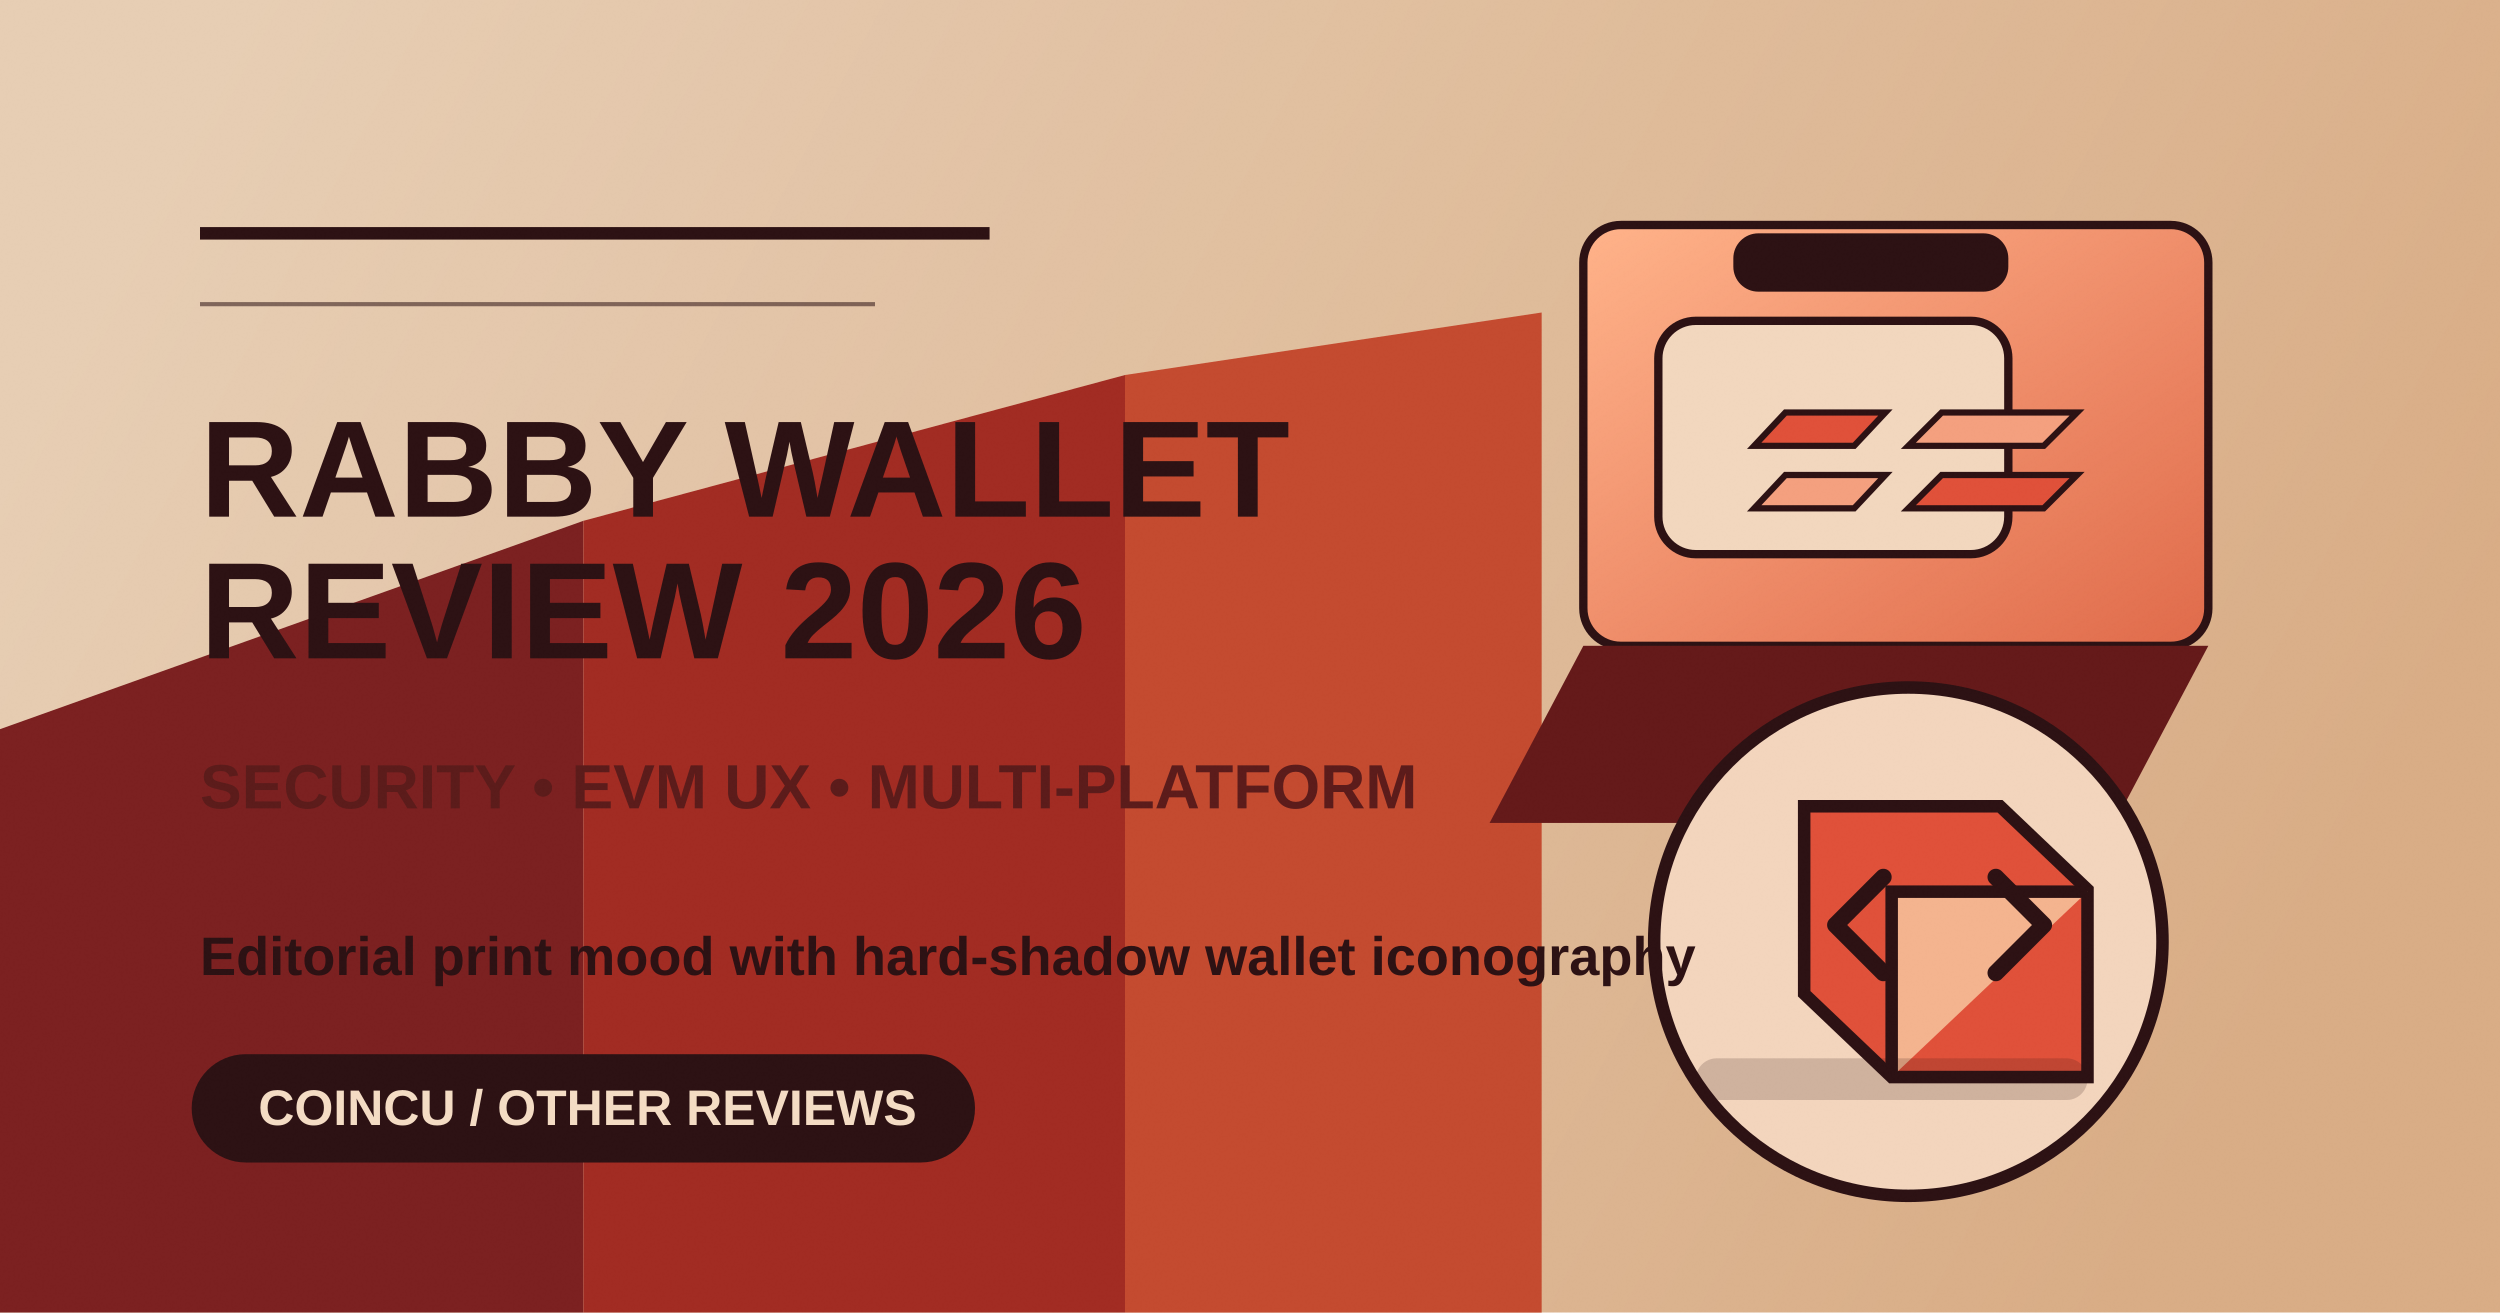
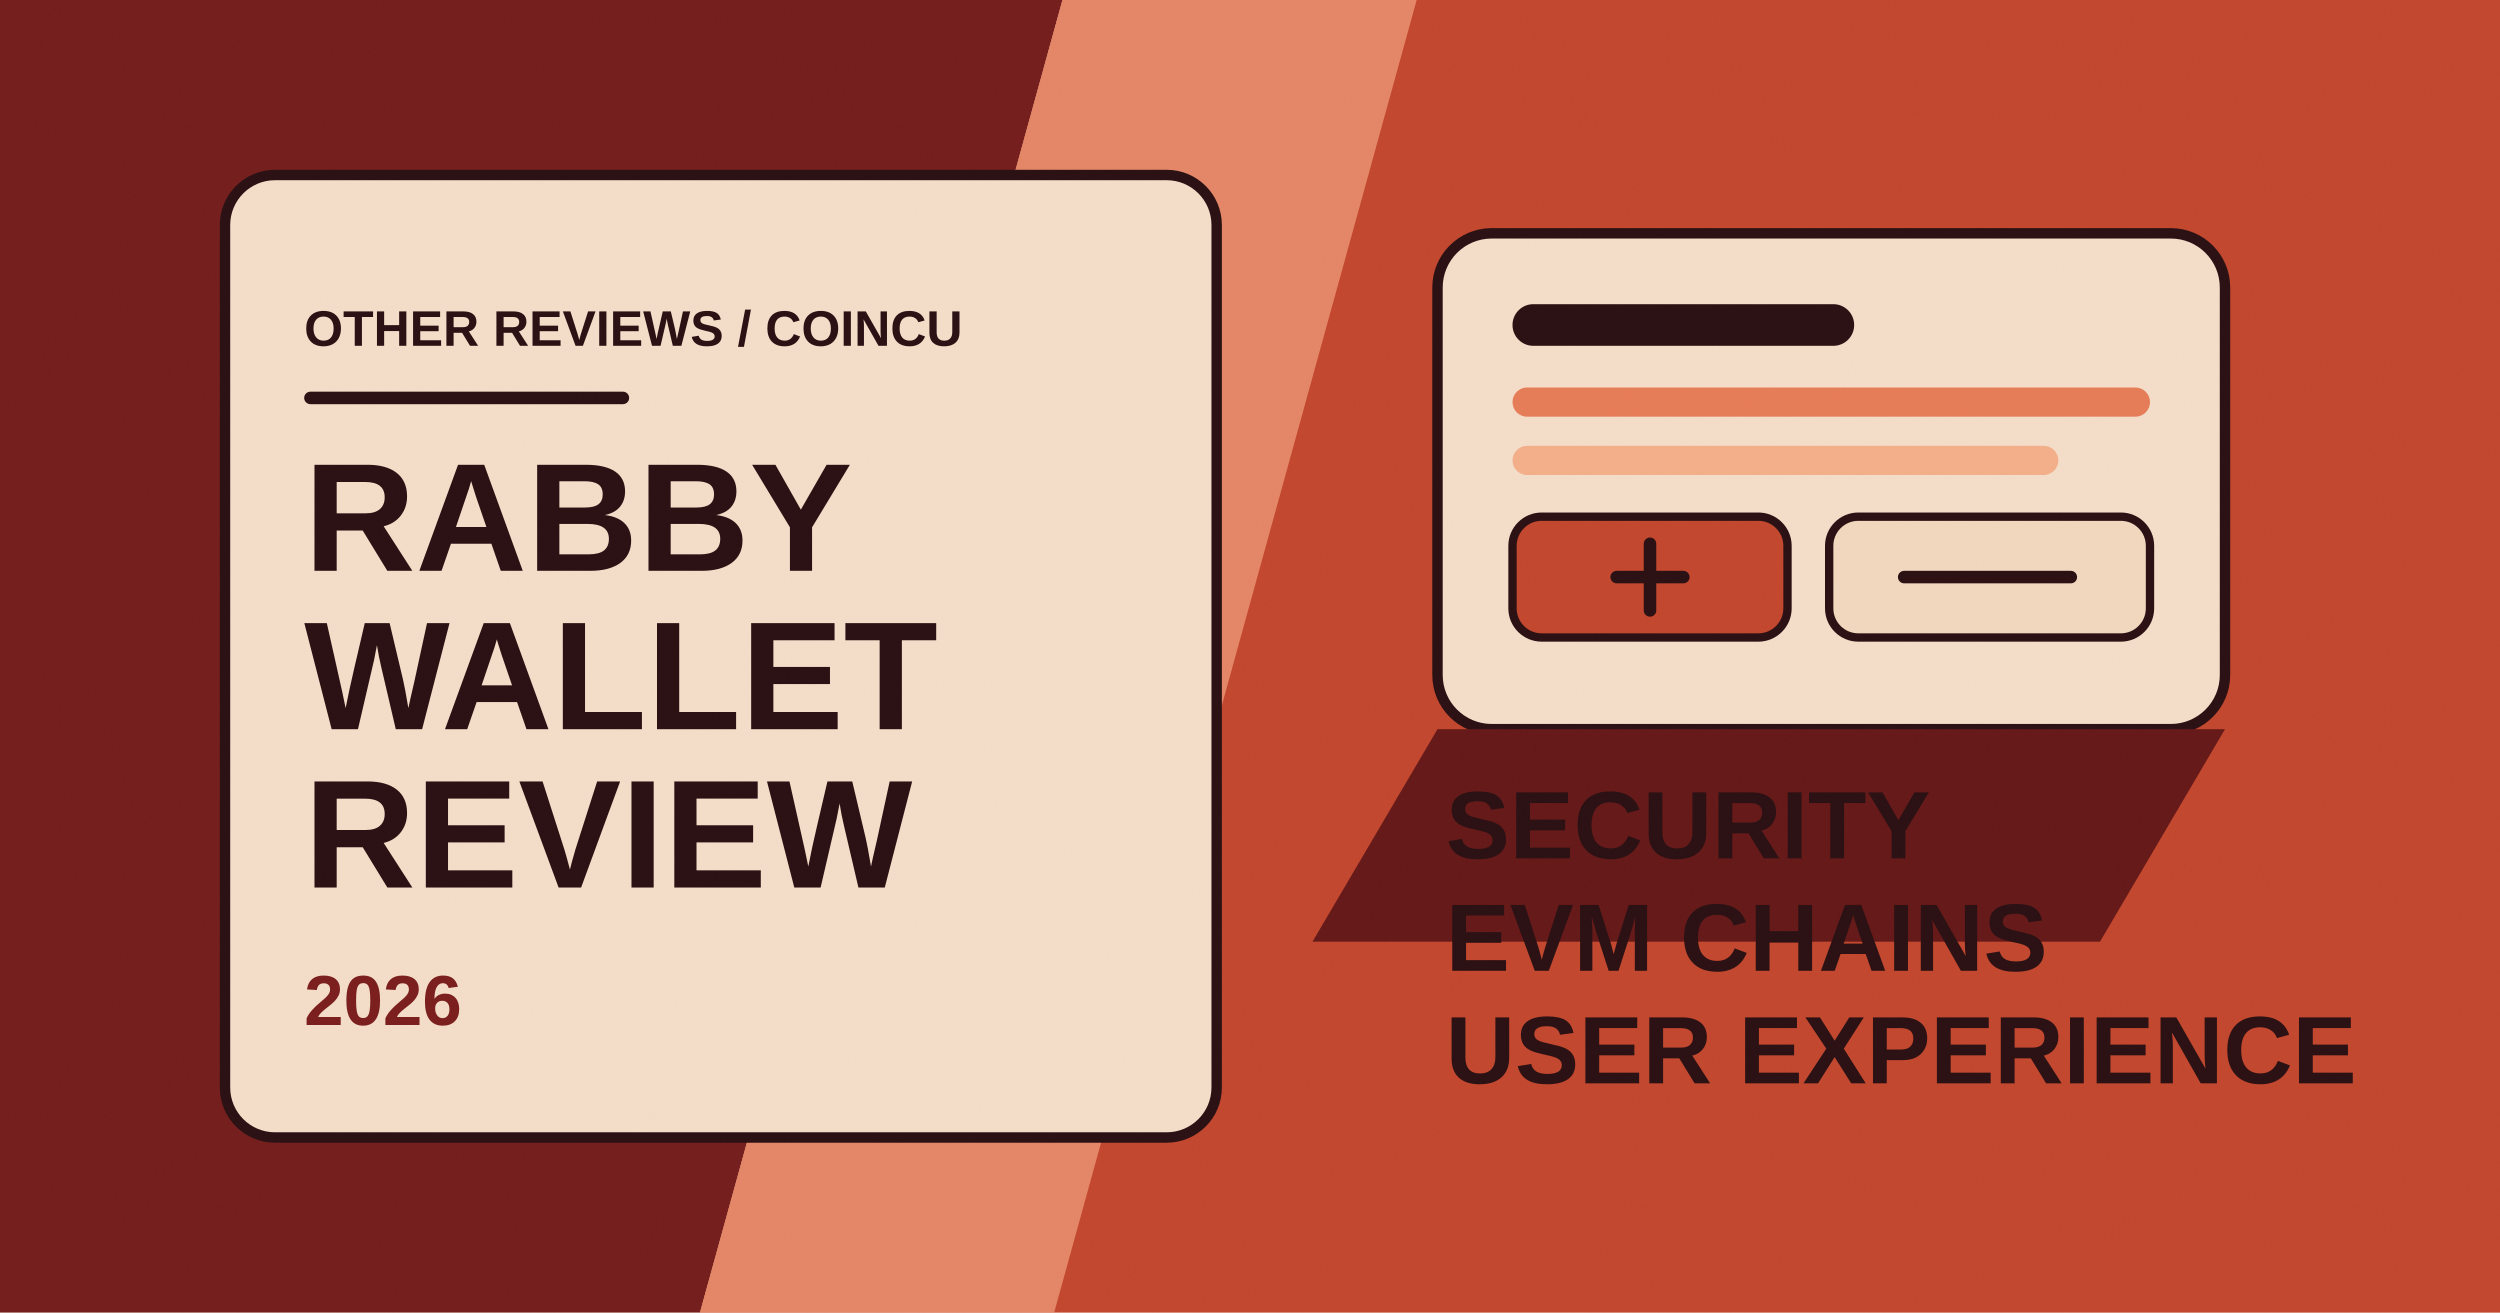
<svg xmlns="http://www.w3.org/2000/svg" width="1200" height="630" viewBox="0 0 1200 630" fill="none">
  <defs>
-     <linearGradient id="bg1" x1="80" y1="70" x2="1040" y2="580" gradientUnits="userSpaceOnUse">
-       <stop stop-color="#F0D7BC" />
-       <stop offset="1" stop-color="#E2B58C" />
+     <linearGradient id="paper" x1="84" y1="62" x2="1120" y2="612" gradientUnits="userSpaceOnUse">
+       <stop stop-color="#F0D7BE" />
+       <stop offset="1" stop-color="#E6B38D" />
    </linearGradient>
-     <linearGradient id="panel1" x1="0" y1="0" x2="1" y2="1">
-       <stop stop-color="#FFB38A" />
-       <stop offset="1" stop-color="#E06A4A" />
-     </linearGradient>
-     <filter id="grain1" x="-20%" y="-20%" width="140%" height="140%">
-       <feTurbulence type="fractalNoise" baseFrequency="0.85" numOctaves="2" stitchTiles="stitch" />
+     <filter id="grain" x="-20%" y="-20%" width="140%" height="140%">
+       <feTurbulence type="fractalNoise" baseFrequency="0.75" numOctaves="2" stitchTiles="stitch" />
      <feColorMatrix type="saturate" values="0" />
      <feComponentTransfer>
-         <feFuncA type="table" tableValues="0 0.07" />
+         <feFuncA type="table" tableValues="0 0.075" />
      </feComponentTransfer>
    </filter>
  </defs>
-   <rect width="1200" height="630" fill="url(#bg1)" />
-   <rect width="1200" height="630" fill="#2C1113" opacity="0.05" />
-   <polygon points="0,630 0,350 280,250 280,630" fill="#7B2020" />
-   <polygon points="280,630 280,250 540,180 540,630" fill="#A22B22" />
-   <polygon points="540,630 540,180 740,150 740,630" fill="#C44A2F" />
-   <rect x="760" y="108" width="300" height="202" rx="18" fill="url(#panel1)" stroke="#2C1113" stroke-width="4" />
-   <rect x="796" y="154" width="168" height="112" rx="18" fill="#F2D7BE" stroke="#2C1113" stroke-width="4" />
-   <rect x="832" y="112" width="132" height="28" rx="12" fill="#2C1113" />
-   <path d="M857 198H905L890 214H842L857 198Z" fill="#E05039" stroke="#2C1113" stroke-width="3" />
-   <path d="M932 198H997L981 214H916L932 198Z" fill="#F4A07E" stroke="#2C1113" stroke-width="3" />
-   <path d="M857 228H905L890 244H842L857 228Z" fill="#F4A07E" stroke="#2C1113" stroke-width="3" />
-   <path d="M932 228H997L981 244H916L932 228Z" fill="#E05039" stroke="#2C1113" stroke-width="3" />
-   <polygon points="760,310 1060,310 1015,395 715,395" fill="#641919" />
-   <g>
-     <circle cx="916" cy="452" r="122" fill="#F3D5BD" stroke="#2C1113" stroke-width="6" />
-     <path d="M866 387H960L1002 427V517H908L866 477V387Z" fill="#E05039" stroke="#2C1113" stroke-width="6" />
-     <path d="M908 517V428H1002" fill="#F4B48F" />
-     <path d="M908 517V428H1002" stroke="#2C1113" stroke-width="6" />
-     <path d="M904 421L881 444L904 467" stroke="#2C1113" stroke-width="8" stroke-linecap="round" stroke-linejoin="round" />
-     <path d="M958 421L981 444L958 467" stroke="#2C1113" stroke-width="8" stroke-linecap="round" stroke-linejoin="round" />
-     <rect x="814" y="508" width="188" height="20" rx="10" fill="#2C1113" opacity="0.18" />
+   <rect width="1200" height="630" fill="url(#paper)" />
+   <polygon points="0,630 0,0 510,0 336,630" fill="#741F1E" />
+   <polygon points="510,0 1200,0 1200,630 336,630" fill="#C2472E" />
+   <polygon points="336,630 510,0 680,0 506,630" fill="#F2A37F" opacity="0.7" />
+   <rect x="108" y="84" width="476" height="462" rx="24" fill="#F3DDC8" stroke="#2B1113" stroke-width="5" />
+   <text x="146" y="166" fill="#2B1113" font-size="24" font-weight="700" font-family="Arial, Helvetica, sans-serif">OTHER REVIEWS / COINCU</text>
+   <rect x="146" y="188" width="156" height="6" rx="3" fill="#2B1113" />
+   <text x="146" y="274" fill="#2B1113" font-size="74" font-weight="800" font-family="Arial, Helvetica, sans-serif">RABBY</text>
+   <text x="146" y="350" fill="#2B1113" font-size="74" font-weight="800" font-family="Arial, Helvetica, sans-serif">WALLET</text>
+   <text x="146" y="426" fill="#2B1113" font-size="74" font-weight="800" font-family="Arial, Helvetica, sans-serif">REVIEW</text>
+   <text x="146" y="492" fill="#7A1E1E" font-size="34" font-weight="700" font-family="Arial, Helvetica, sans-serif">2026</text>
+   <g transform="translate(690 112)">
+     <rect x="0" y="0" width="378" height="238" rx="26" fill="#F3DDC8" stroke="#2B1113" stroke-width="5" />
+     <rect x="36" y="34" width="164" height="20" rx="10" fill="#2B1113" />
+     <rect x="36" y="74" width="306" height="14" rx="7" fill="#E67C58" />
+     <rect x="36" y="102" width="262" height="14" rx="7" fill="#F3AE8A" />
+     <rect x="36" y="136" width="132" height="58" rx="14" fill="#C2472E" stroke="#2B1113" stroke-width="4" />
+     <rect x="188" y="136" width="154" height="58" rx="14" fill="#F0D7BE" stroke="#2B1113" stroke-width="4" />
+     <path d="M86 165H118" stroke="#2B1113" stroke-width="6" stroke-linecap="round" />
+     <path d="M102 149V181" stroke="#2B1113" stroke-width="6" stroke-linecap="round" />
+     <path d="M224 165H304" stroke="#2B1113" stroke-width="6" stroke-linecap="round" />
+     <polygon points="0,238 378,238 318,340 -60,340" fill="#651918" />
  </g>
-   <path d="M96 112H475" stroke="#2C1113" stroke-width="6" />
-   <path d="M96 146H420" stroke="#2C1113" stroke-width="2" opacity="0.55" />
-   <text x="96" y="248" fill="#2C1113" font-size="66" font-weight="800" font-family="Arial, Helvetica, sans-serif">RABBY WALLET</text>
-   <text x="96" y="316" fill="#2C1113" font-size="66" font-weight="800" font-family="Arial, Helvetica, sans-serif">REVIEW 2026</text>
-   <text x="96" y="388" fill="#5B1B1A" font-size="30" font-weight="700" font-family="Arial, Helvetica, sans-serif">SECURITY  •  EVM UX  •  MULTI-PLATFORM</text>
-   <text x="96" y="468" fill="#2C1113" font-size="26" font-weight="700" font-family="Arial, Helvetica, sans-serif">Editorial print mood with hard-shadow wallet iconography</text>
-   <rect x="92" y="506" width="376" height="52" rx="26" fill="#2C1113" />
-   <text x="124" y="540" fill="#F4DCC4" font-size="24" font-weight="700" font-family="Arial, Helvetica, sans-serif">COINCU  /  OTHER REVIEWS</text>
-   <rect width="1200" height="630" fill="#5F130F" opacity="0.1" filter="url(#grain1)" />
+   <text x="694" y="412" fill="#2B1113" font-size="46" font-weight="800" font-family="Arial, Helvetica, sans-serif">SECURITY</text>
+   <text x="694" y="466" fill="#2B1113" font-size="46" font-weight="800" font-family="Arial, Helvetica, sans-serif">EVM CHAINS</text>
+   <text x="694" y="520" fill="#2B1113" font-size="46" font-weight="800" font-family="Arial, Helvetica, sans-serif">USER EXPERIENCE</text>
+   <rect width="1200" height="630" fill="#541311" opacity="0.1" filter="url(#grain)" />
</svg>
